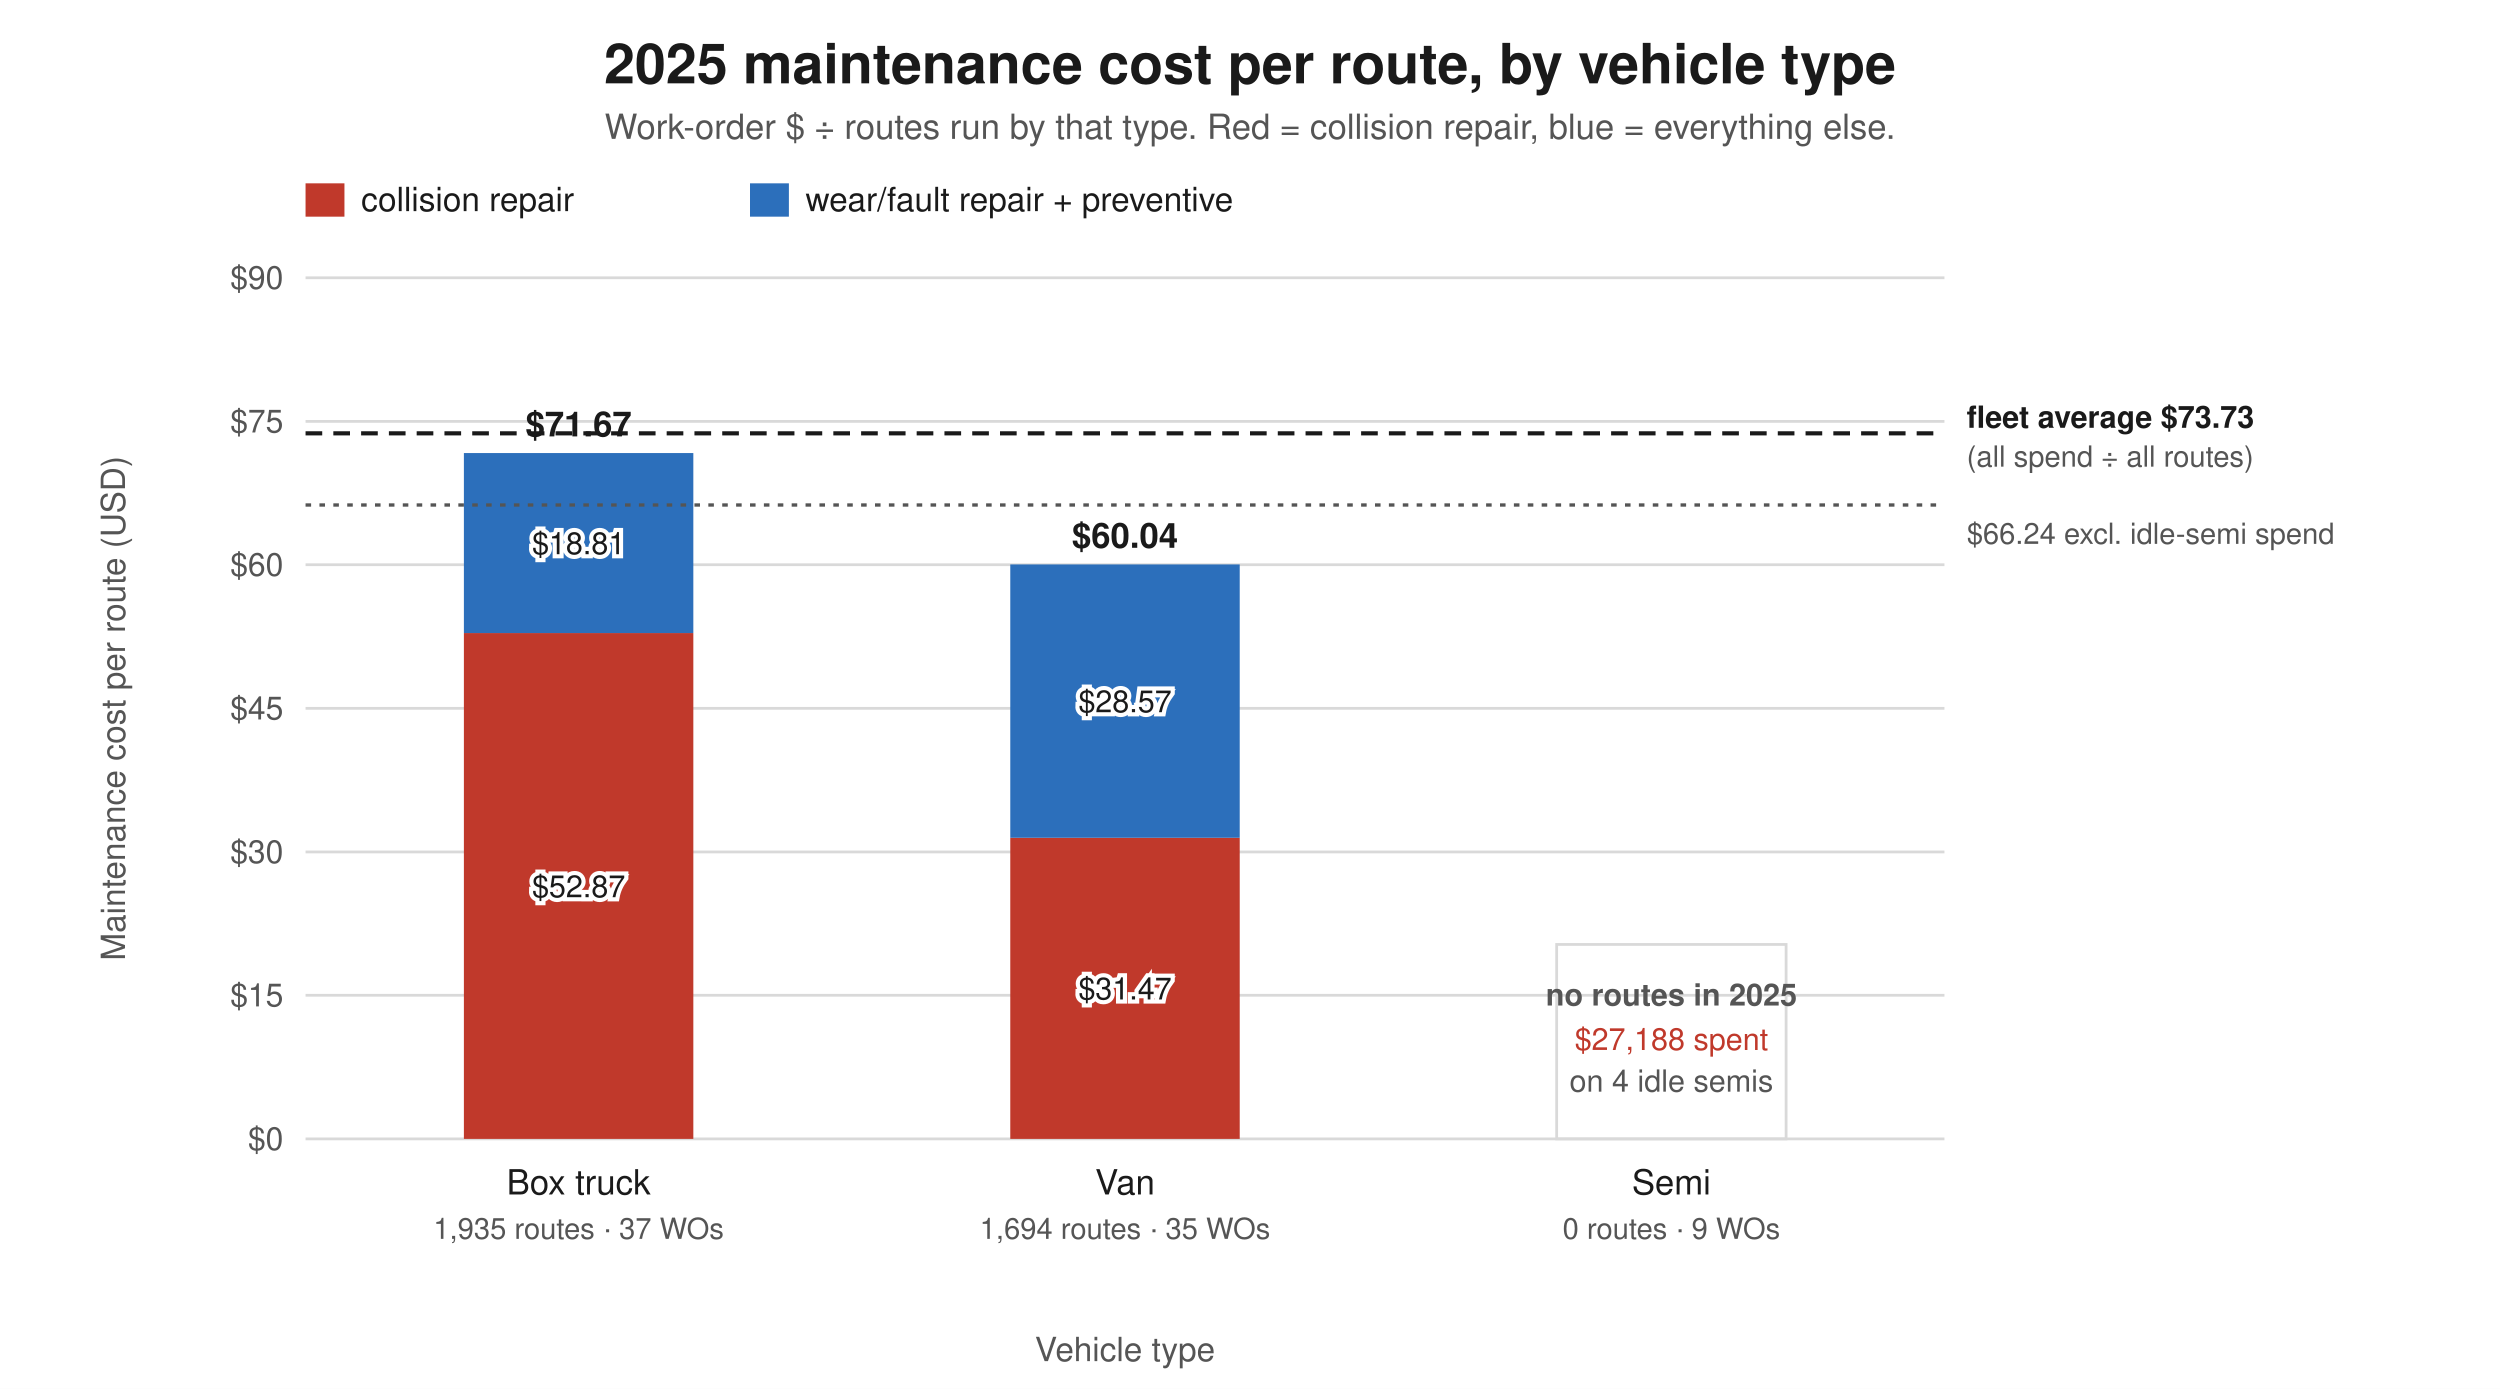
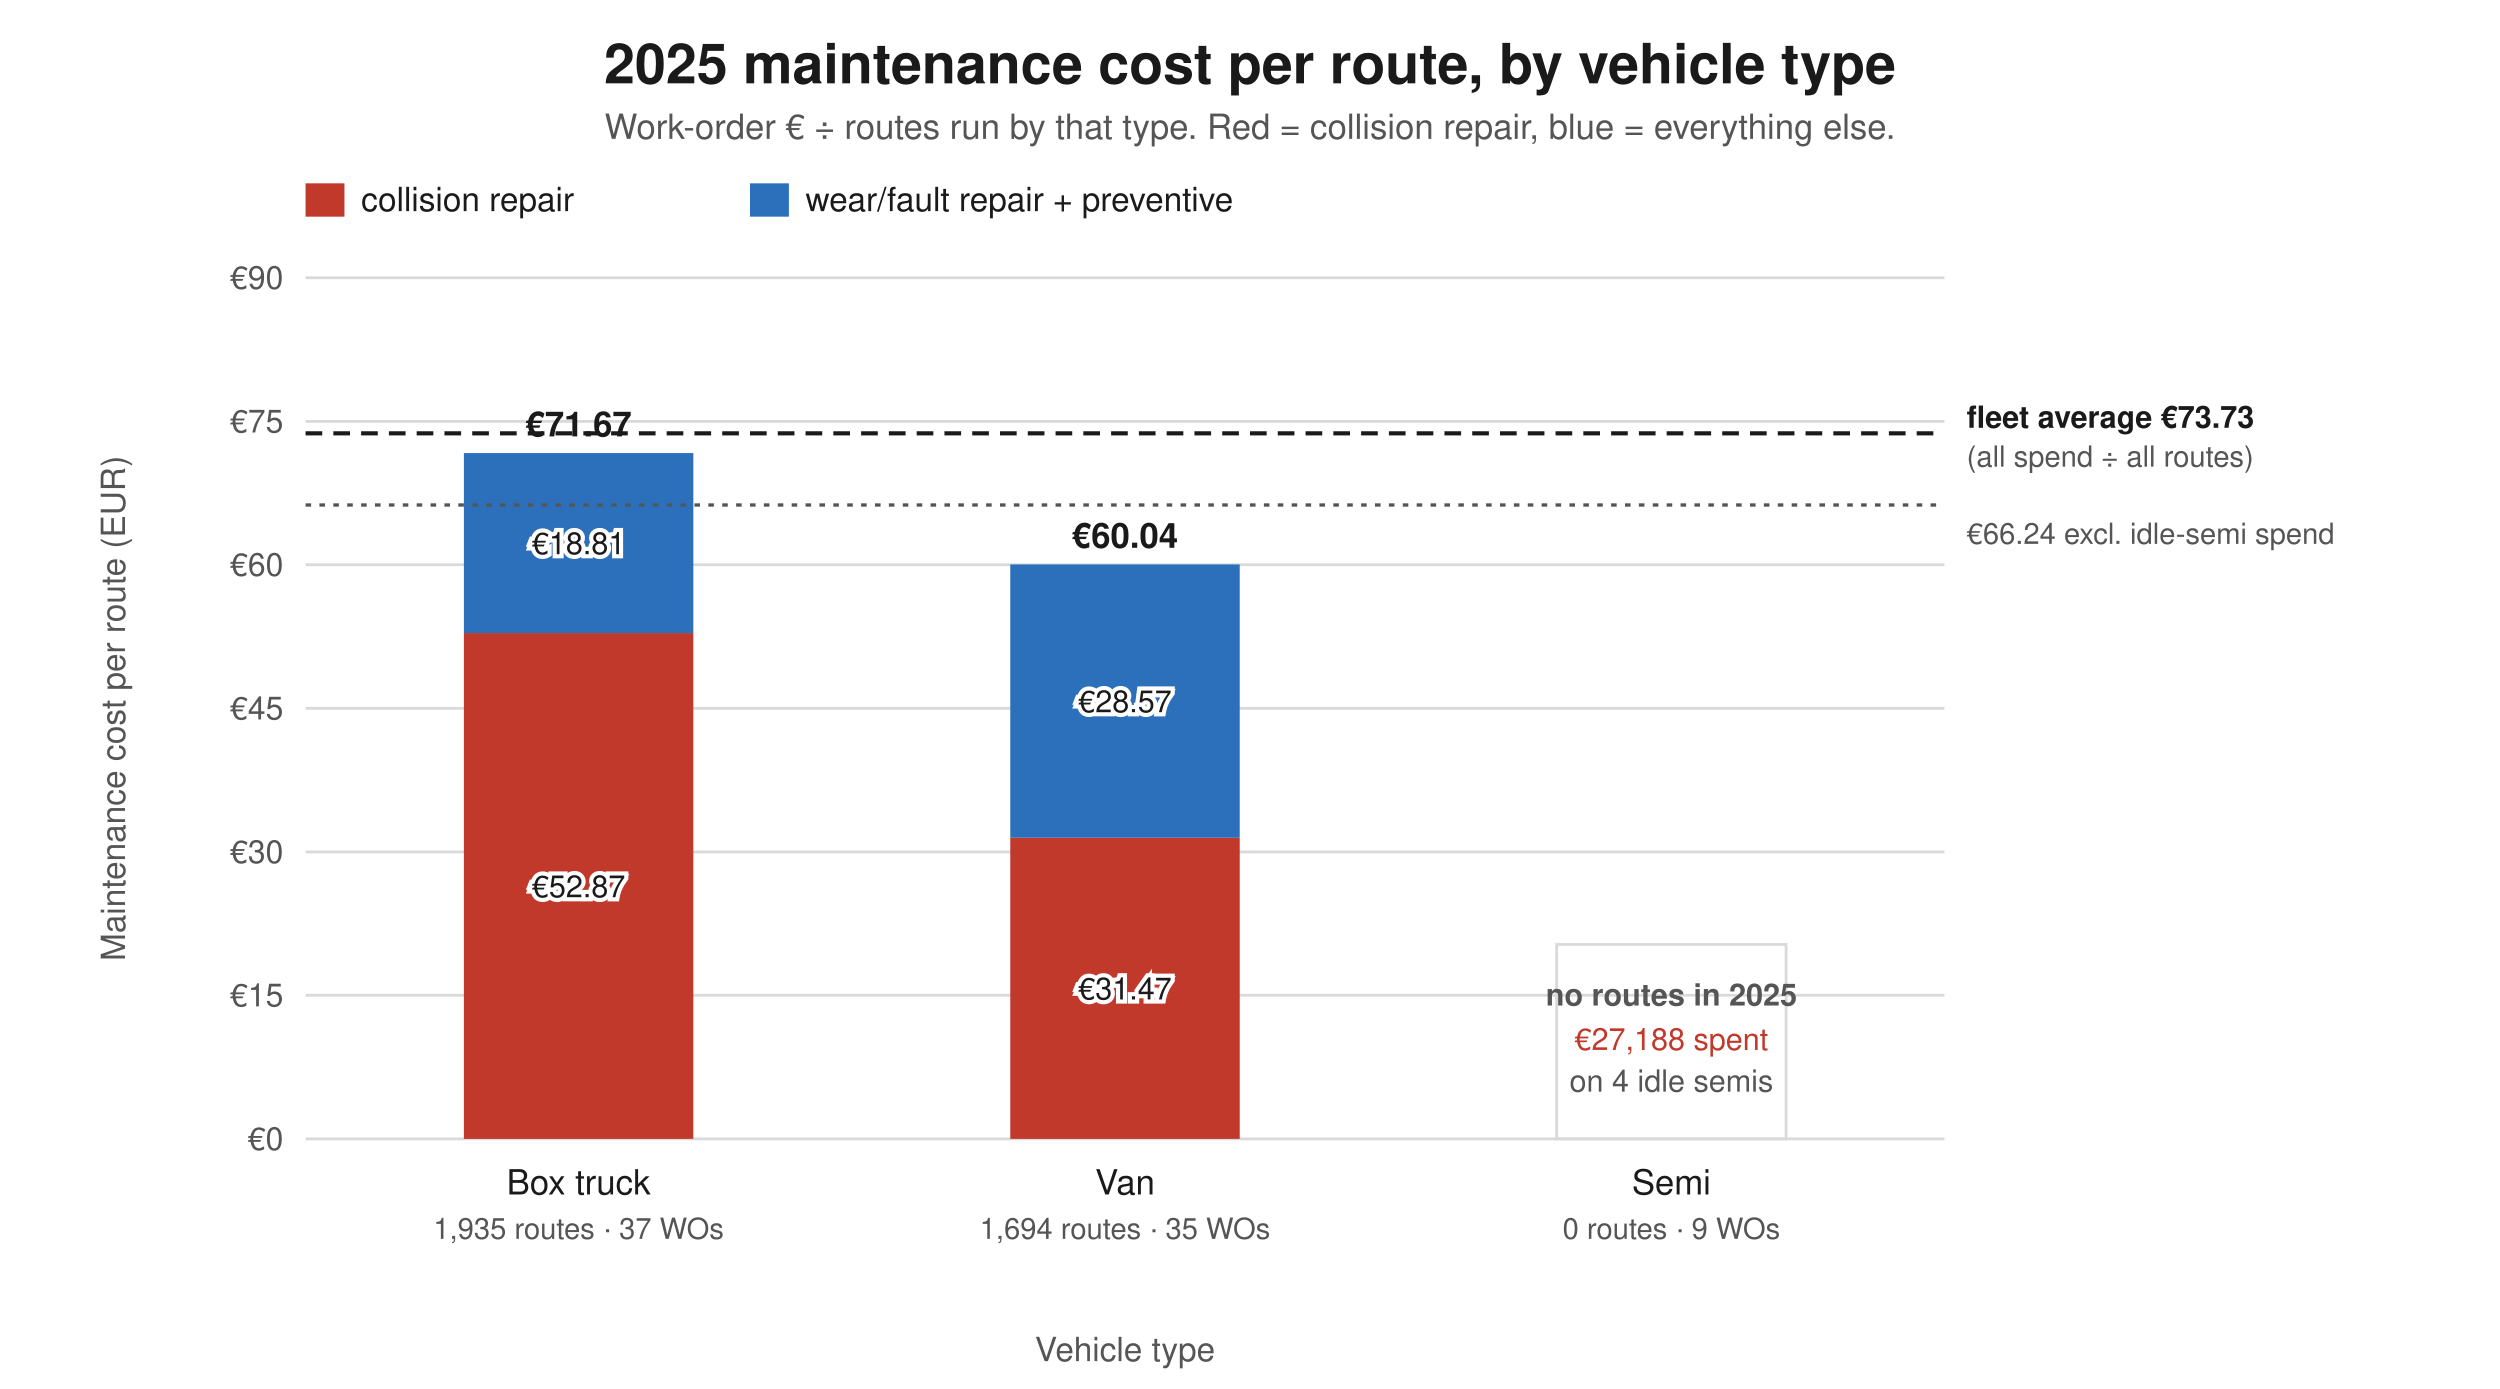
<svg xmlns="http://www.w3.org/2000/svg" width="900" height="500" viewBox="0 0 900 500" font-family="Helvetica, Arial, sans-serif">
  <rect x="0" y="0" width="900" height="500" fill="#ffffff" />
  <text x="450.0" y="30" text-anchor="middle" font-size="20" font-weight="bold" fill="#1a1a1a">2025 maintenance cost per route, by vehicle type</text>
-   <text x="450.0" y="50" text-anchor="middle" font-size="12.5" fill="#555555">Work-order $ ÷ routes run by that type. Red = collision repair, blue = everything else.</text>
+   <text x="450.0" y="50" text-anchor="middle" font-size="12.5" fill="#555555">Work-order € ÷ routes run by that type. Red = collision repair, blue = everything else.</text>
  <line x1="110.0" y1="410.0" x2="700.0" y2="410.0" stroke="#d9d9d9" stroke-width="1" />
-   <text x="102.0" y="414.0" font-size="11.5" fill="#555555" text-anchor="end" font-weight="normal">$0</text>
+   <text x="102.0" y="414.0" font-size="11.5" fill="#555555" text-anchor="end" font-weight="normal">€0</text>
  <line x1="110.0" y1="358.3" x2="700.0" y2="358.3" stroke="#d9d9d9" stroke-width="1" />
-   <text x="102.0" y="362.3" font-size="11.5" fill="#555555" text-anchor="end" font-weight="normal">$15</text>
+   <text x="102.0" y="362.3" font-size="11.5" fill="#555555" text-anchor="end" font-weight="normal">€15</text>
  <line x1="110.0" y1="306.7" x2="700.0" y2="306.7" stroke="#d9d9d9" stroke-width="1" />
-   <text x="102.0" y="310.7" font-size="11.5" fill="#555555" text-anchor="end" font-weight="normal">$30</text>
+   <text x="102.0" y="310.7" font-size="11.5" fill="#555555" text-anchor="end" font-weight="normal">€30</text>
  <line x1="110.0" y1="255.0" x2="700.0" y2="255.0" stroke="#d9d9d9" stroke-width="1" />
-   <text x="102.0" y="259.0" font-size="11.5" fill="#555555" text-anchor="end" font-weight="normal">$45</text>
+   <text x="102.0" y="259.0" font-size="11.5" fill="#555555" text-anchor="end" font-weight="normal">€45</text>
  <line x1="110.0" y1="203.3" x2="700.0" y2="203.3" stroke="#d9d9d9" stroke-width="1" />
-   <text x="102.0" y="207.3" font-size="11.5" fill="#555555" text-anchor="end" font-weight="normal">$60</text>
+   <text x="102.0" y="207.3" font-size="11.5" fill="#555555" text-anchor="end" font-weight="normal">€60</text>
  <line x1="110.0" y1="151.7" x2="700.0" y2="151.7" stroke="#d9d9d9" stroke-width="1" />
-   <text x="102.0" y="155.7" font-size="11.5" fill="#555555" text-anchor="end" font-weight="normal">$75</text>
+   <text x="102.0" y="155.7" font-size="11.5" fill="#555555" text-anchor="end" font-weight="normal">€75</text>
  <line x1="110.0" y1="100.0" x2="700.0" y2="100.0" stroke="#d9d9d9" stroke-width="1" />
-   <text x="102.0" y="104.0" font-size="11.5" fill="#555555" text-anchor="end" font-weight="normal">$90</text>
-   <text x="45.0" y="255.0" font-size="12" fill="#555555" text-anchor="middle" font-weight="normal" transform="rotate(-90 45.0 255.0)">Maintenance cost per route (USD)</text>
+   <text x="102.0" y="104.0" font-size="11.5" fill="#555555" text-anchor="end" font-weight="normal">€90</text>
+   <text x="45.0" y="255.0" font-size="12" fill="#555555" text-anchor="middle" font-weight="normal" transform="rotate(-90 45.0 255.0)">Maintenance cost per route (EUR)</text>
  <text x="208.3" y="430.0" font-size="12.5" fill="#1a1a1a" text-anchor="middle" font-weight="normal">Box truck</text>
  <text x="208.3" y="446.0" font-size="10.5" fill="#555555" text-anchor="middle" font-weight="normal">1,935 routes · 37 WOs</text>
  <rect x="167.0" y="227.9" width="82.6" height="182.1" fill="#c0392b" stroke="none" />
  <rect x="167.0" y="163.1" width="82.6" height="64.8" fill="#2c6fbb" stroke="none" />
-   <text x="208.3" y="323.0" font-size="11" fill="#1a1a1a" text-anchor="middle" font-weight="normal" stroke="#ffffff" stroke-width="3" paint-order="stroke">$52.87</text>
-   <text x="208.3" y="199.5" font-size="11" fill="#1a1a1a" text-anchor="middle" font-weight="normal" stroke="#ffffff" stroke-width="3" paint-order="stroke">$18.81</text>
-   <text x="208.3" y="157.1" font-size="12.5" fill="#1a1a1a" text-anchor="middle" font-weight="bold">$71.67</text>
+   <text x="208.3" y="323.0" font-size="11" fill="#1a1a1a" text-anchor="middle" font-weight="normal" stroke="#ffffff" stroke-width="3" paint-order="stroke">€52.87</text>
+   <text x="208.3" y="199.5" font-size="11" fill="#1a1a1a" text-anchor="middle" font-weight="normal" stroke="#ffffff" stroke-width="3" paint-order="stroke">€18.81</text>
+   <text x="208.3" y="157.1" font-size="12.5" fill="#1a1a1a" text-anchor="middle" font-weight="bold">€71.67</text>
  <text x="405.0" y="430.0" font-size="12.5" fill="#1a1a1a" text-anchor="middle" font-weight="normal">Van</text>
  <text x="405.0" y="446.0" font-size="10.5" fill="#555555" text-anchor="middle" font-weight="normal">1,694 routes · 35 WOs</text>
  <rect x="363.7" y="301.6" width="82.6" height="108.4" fill="#c0392b" stroke="none" />
  <rect x="363.7" y="203.2" width="82.6" height="98.4" fill="#2c6fbb" stroke="none" />
-   <text x="405.0" y="359.8" font-size="11" fill="#1a1a1a" text-anchor="middle" font-weight="normal" stroke="#ffffff" stroke-width="3" paint-order="stroke">$31.47</text>
-   <text x="405.0" y="256.4" font-size="11" fill="#1a1a1a" text-anchor="middle" font-weight="normal" stroke="#ffffff" stroke-width="3" paint-order="stroke">$28.57</text>
-   <text x="405.0" y="197.2" font-size="12.5" fill="#1a1a1a" text-anchor="middle" font-weight="bold">$60.04</text>
+   <text x="405.0" y="359.8" font-size="11" fill="#1a1a1a" text-anchor="middle" font-weight="normal" stroke="#ffffff" stroke-width="3" paint-order="stroke">€31.47</text>
+   <text x="405.0" y="256.4" font-size="11" fill="#1a1a1a" text-anchor="middle" font-weight="normal" stroke="#ffffff" stroke-width="3" paint-order="stroke">€28.57</text>
+   <text x="405.0" y="197.2" font-size="12.5" fill="#1a1a1a" text-anchor="middle" font-weight="bold">€60.04</text>
  <text x="601.7" y="430.0" font-size="12.5" fill="#1a1a1a" text-anchor="middle" font-weight="normal">Semi</text>
  <text x="601.7" y="446.0" font-size="10.5" fill="#555555" text-anchor="middle" font-weight="normal">0 routes · 9 WOs</text>
  <rect x="560.4" y="340.0" width="82.6" height="70.0" fill="none" stroke="#d9d9d9" />
  <text x="601.7" y="362.0" font-size="11" fill="#555555" text-anchor="middle" font-weight="bold">no routes in 2025</text>
-   <text x="601.7" y="378.0" font-size="11" fill="#c0392b" text-anchor="middle" font-weight="normal">$27,188 spent</text>
+   <text x="601.7" y="378.0" font-size="11" fill="#c0392b" text-anchor="middle" font-weight="normal">€27,188 spent</text>
  <text x="601.7" y="393.0" font-size="11" fill="#555555" text-anchor="middle" font-weight="normal">on 4 idle semis</text>
  <line x1="110.0" y1="156.0" x2="700.0" y2="156.0" stroke="#1a1a1a" stroke-width="1.5" stroke-dasharray="6,4" />
-   <text x="708.0" y="154.0" font-size="11" fill="#1a1a1a" text-anchor="start" font-weight="bold">fleet average $73.73</text>
+   <text x="708.0" y="154.0" font-size="11" fill="#1a1a1a" text-anchor="start" font-weight="bold">fleet average €73.73</text>
  <text x="708.0" y="168.0" font-size="10.5" fill="#555555" text-anchor="start" font-weight="normal">(all spend ÷ all routes)</text>
  <line x1="110.0" y1="181.8" x2="700.0" y2="181.8" stroke="#555555" stroke-width="1.2" stroke-dasharray="2,3" />
-   <text x="708.0" y="195.8" font-size="10.5" fill="#555555" text-anchor="start" font-weight="normal">$66.24 excl. idle-semi spend</text>
+   <text x="708.0" y="195.8" font-size="10.5" fill="#555555" text-anchor="start" font-weight="normal">€66.24 excl. idle-semi spend</text>
  <rect x="110.0" y="66.0" width="14.0" height="12.0" fill="#c0392b" stroke="none" />
  <text x="130.0" y="76.0" font-size="12" fill="#1a1a1a" text-anchor="start" font-weight="normal">collision repair</text>
  <rect x="270.0" y="66.0" width="14.0" height="12.0" fill="#2c6fbb" stroke="none" />
  <text x="290.0" y="76.0" font-size="12" fill="#1a1a1a" text-anchor="start" font-weight="normal">wear/fault repair + preventive</text>
  <text x="405.0" y="490.0" font-size="12" fill="#555555" text-anchor="middle" font-weight="normal">Vehicle type</text>
</svg>
